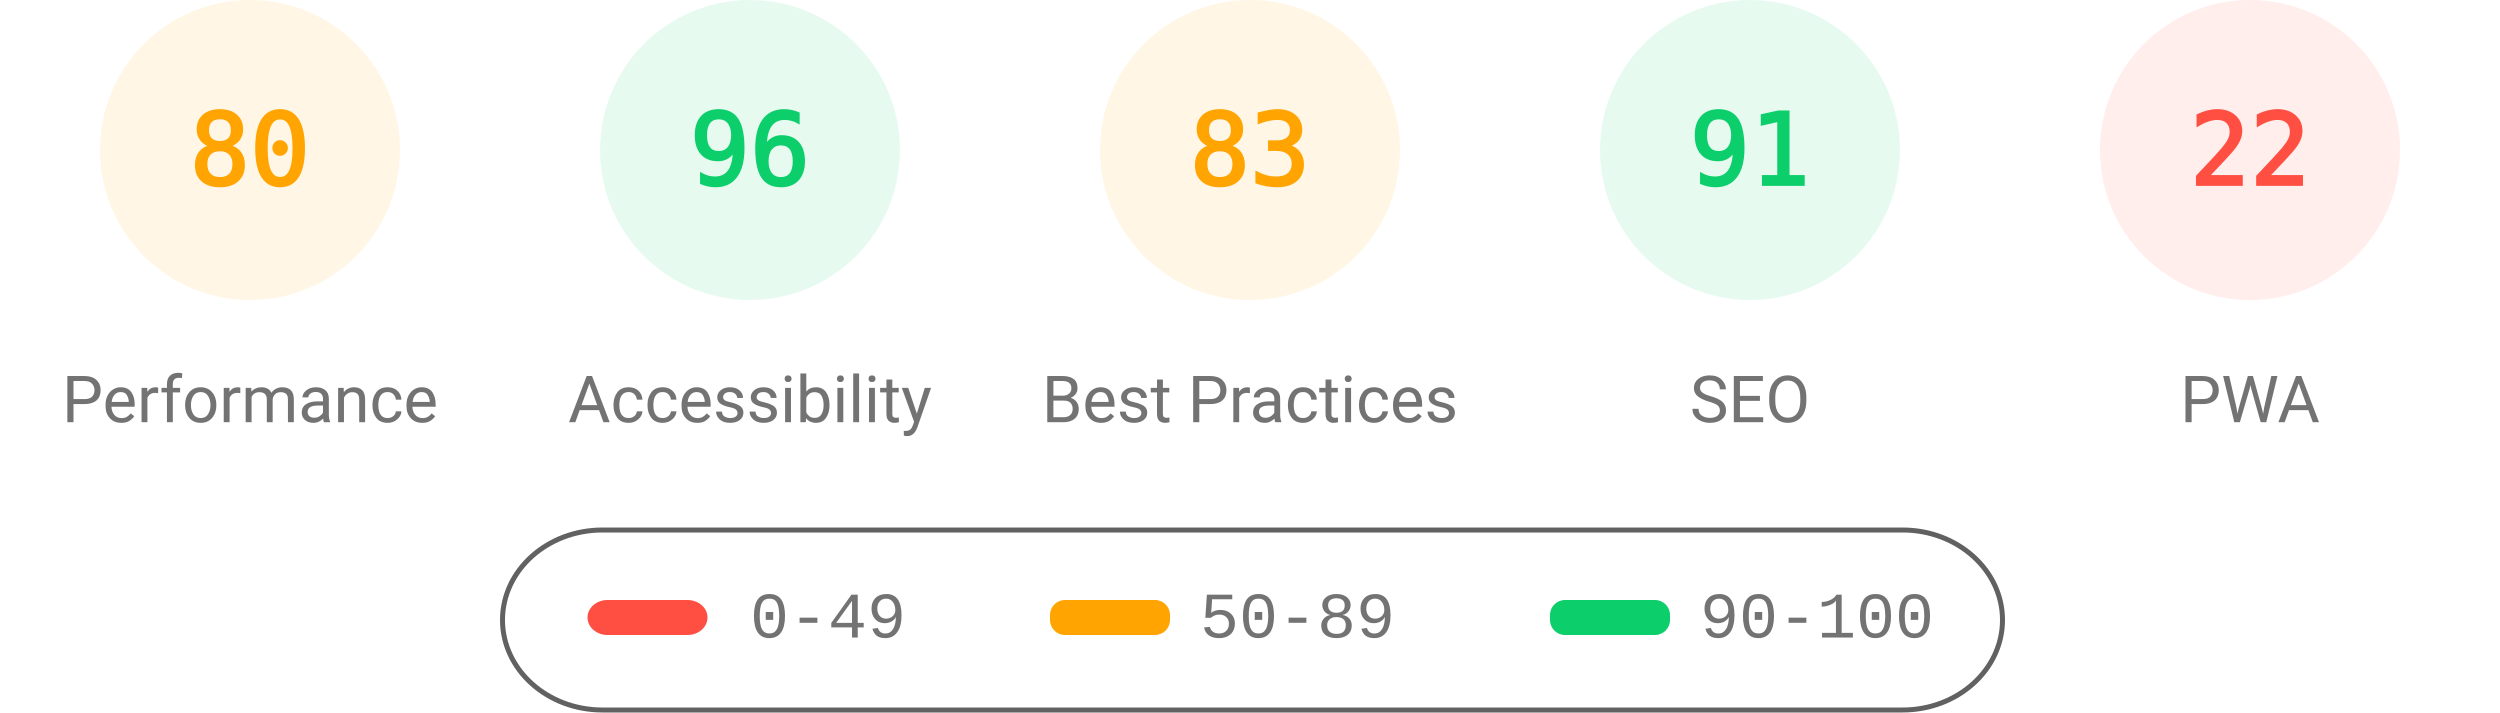
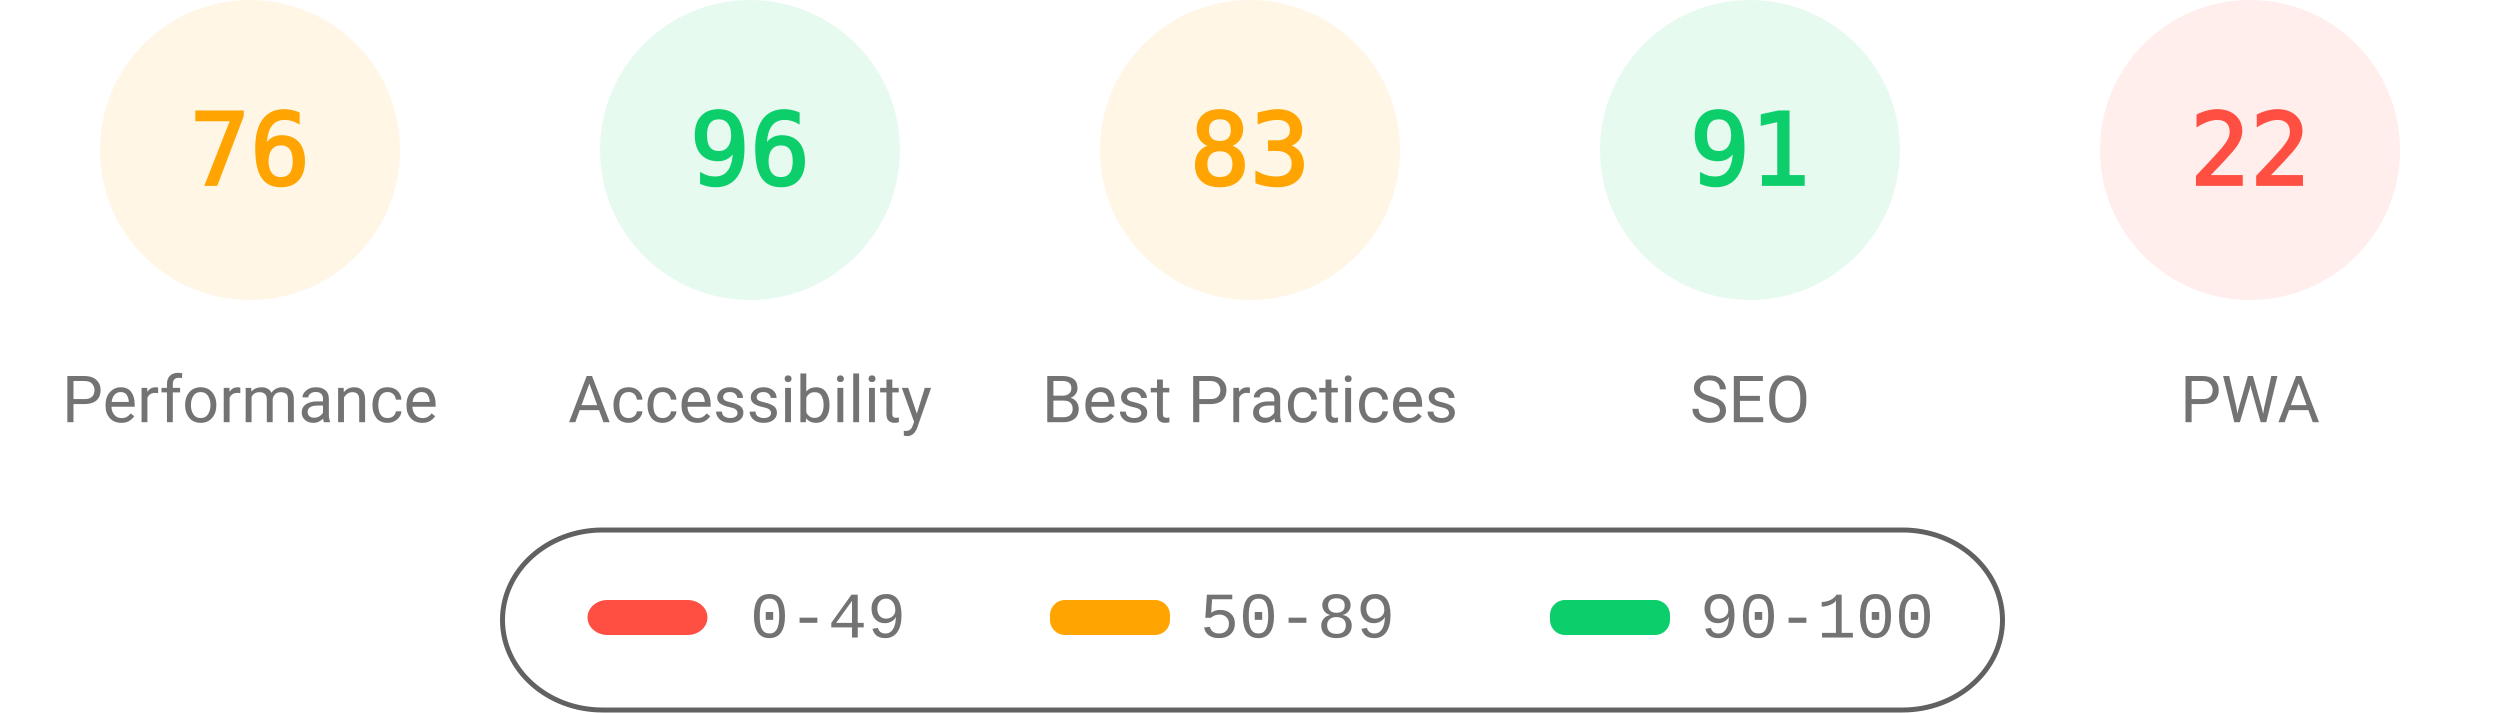
<svg xmlns="http://www.w3.org/2000/svg" fill="none" width="1000" height="285">
  <style>.gauge-base{opacity:.1}.gauge-arc{fill:none;animation-delay:250ms;stroke-linecap:round;transform:rotate(-90deg);transform-origin:100px 60px;animation:load-gauge 1s ease forwards}.guage-text{font-size:40px;font-family:monospace;text-align:center}.guage-red{color:#ff4e42;fill:#ff4e42;stroke:#ff4e42}.guage-orange{color:#ffa400;fill:#ffa400;stroke:#ffa400}.guage-green{color:#0cce6b;fill:#0cce6b;stroke:#0cce6b}.guage-undefined{color:#5c5c5c;fill:#5c5c5c;stroke:#5c5c5c}.guage-title{color:#737373;fill:#737373;stroke:none;font-size:26px;line-height:26px;font-family:Roboto,Halvetica,Arial,sans-serif}@keyframes load-gauge{from{stroke-dasharray:0 352.858}}</style>
  <svg class="guage-div guage-perf guage-orange" viewBox="0 0 200 200" width="200" height="200">
    <circle class="gauge-base" r="56" cx="100" cy="60" stroke-width="8" />
-     <circle class="gauge-arc guage-arc-1" r="56" cx="100" cy="60" stroke-width="8" style="stroke-dasharray:281.486,351.858" />
-     <text class="guage-text" x="100" y="60" alignment-baseline="central" dominant-baseline="central" text-anchor="middle">80</text>
+     <circle class="gauge-arc guage-arc-1" r="56" cx="100" cy="60" stroke-width="8" style="stroke-dasharray:267.412,351.858" />
+     <text class="guage-text" x="100" y="60" alignment-baseline="central" dominant-baseline="central" text-anchor="middle">76</text>
    <text class="guage-title" x="100" y="160" alignment-baseline="central" dominant-baseline="central" text-anchor="middle">Performance</text>
  </svg>
  <svg class="guage-div guage-acc guage-green" viewBox="0 0 200 200" width="200" height="200" x="200">
    <circle class="gauge-base" r="56" cx="100" cy="60" stroke-width="8" />
    <circle class="gauge-arc guage-arc-2" r="56" cx="100" cy="60" stroke-width="8" style="stroke-dasharray:337.784,351.858" />
    <text class="guage-text" x="100" y="60" alignment-baseline="central" dominant-baseline="central" text-anchor="middle">96</text>
    <text class="guage-title" x="100" y="160" alignment-baseline="central" dominant-baseline="central" text-anchor="middle">Accessibility</text>
  </svg>
  <svg class="guage-div guage-best guage-orange" viewBox="0 0 200 200" width="200" height="200" x="400">
    <circle class="gauge-base" r="56" cx="100" cy="60" stroke-width="8" />
    <circle class="gauge-arc guage-arc-3" r="56" cx="100" cy="60" stroke-width="8" style="stroke-dasharray:292.042,351.858" />
    <text class="guage-text" x="100" y="60" alignment-baseline="central" dominant-baseline="central" text-anchor="middle">83</text>
    <text class="guage-title" x="100" y="160" alignment-baseline="central" dominant-baseline="central" text-anchor="middle">Best Practices</text>
  </svg>
  <svg class="guage-div guage-seo guage-green" viewBox="0 0 200 200" width="200" height="200" x="600">
    <circle class="gauge-base" r="56" cx="100" cy="60" stroke-width="8" />
    <circle class="gauge-arc guage-arc-4" r="56" cx="100" cy="60" stroke-width="8" style="stroke-dasharray:320.191,351.858" />
    <text class="guage-text" x="100" y="60" alignment-baseline="central" dominant-baseline="central" text-anchor="middle">91</text>
    <text class="guage-title" x="100" y="160" alignment-baseline="central" dominant-baseline="central" text-anchor="middle">SEO</text>
  </svg>
  <svg class="guage-div guage-pwa guage-red" viewBox="0 0 200 200" width="200" height="200" x="800">
    <circle class="gauge-base" r="56" cx="100" cy="60" stroke-width="8" />
    <circle class="gauge-arc guage-arc-4" r="56" cx="100" cy="60" stroke-width="8" style="stroke-dasharray:77.409,351.858" />
    <text class="guage-text" x="100" y="60" alignment-baseline="central" dominant-baseline="central" text-anchor="middle">22</text>
    <text class="guage-title" x="100" y="160" alignment-baseline="central" dominant-baseline="central" text-anchor="middle">PWA</text>
  </svg>
  <svg width="604" height="76" x="200" y="210">
    <path fill="none" id="canvas_background" d="M-1-1h604v80H-1z" />
    <rect fill-opacity="0" stroke="#616161" stroke-width="2" rx="40" id="svg_2" height="72" width="600" y="2" x="1" fill="#000" />
    <rect stroke="#000" rx="8" id="svg_3" height="14" width="48" y="30" x="35" stroke-opacity="null" stroke-width="0" fill="#ff4e42" />
    <rect stroke="#000" rx="6" id="svg_4" height="14" width="48" y="30" x="220" stroke-opacity="null" stroke-width="0" fill="#ffa400" />
    <rect stroke="#000" rx="6" id="svg_5" height="14" width="48" y="30" x="420" stroke-opacity="null" stroke-width="0" fill="#0cce6b" />
    <text xml:space="preserve" text-anchor="start" font-family="'Courier New', Courier, monospace" font-size="26" id="svg_6" y="45" x="100" stroke-opacity="null" stroke-width="0" stroke="#000" fill="#737373">0-49</text>
    <text xml:space="preserve" text-anchor="start" font-family="'Courier New', Courier, monospace" font-size="26" id="svg_7" y="45" x="280" stroke-opacity="null" stroke-width="0" stroke="#000" fill="#737373">50-89</text>
    <text xml:space="preserve" text-anchor="start" font-family="'Courier New', Courier, monospace" font-size="26" id="svg_8" y="45" x="480" stroke-opacity="null" stroke-width="0" stroke="#000" fill="#737373">90-100</text>
  </svg>
</svg>
